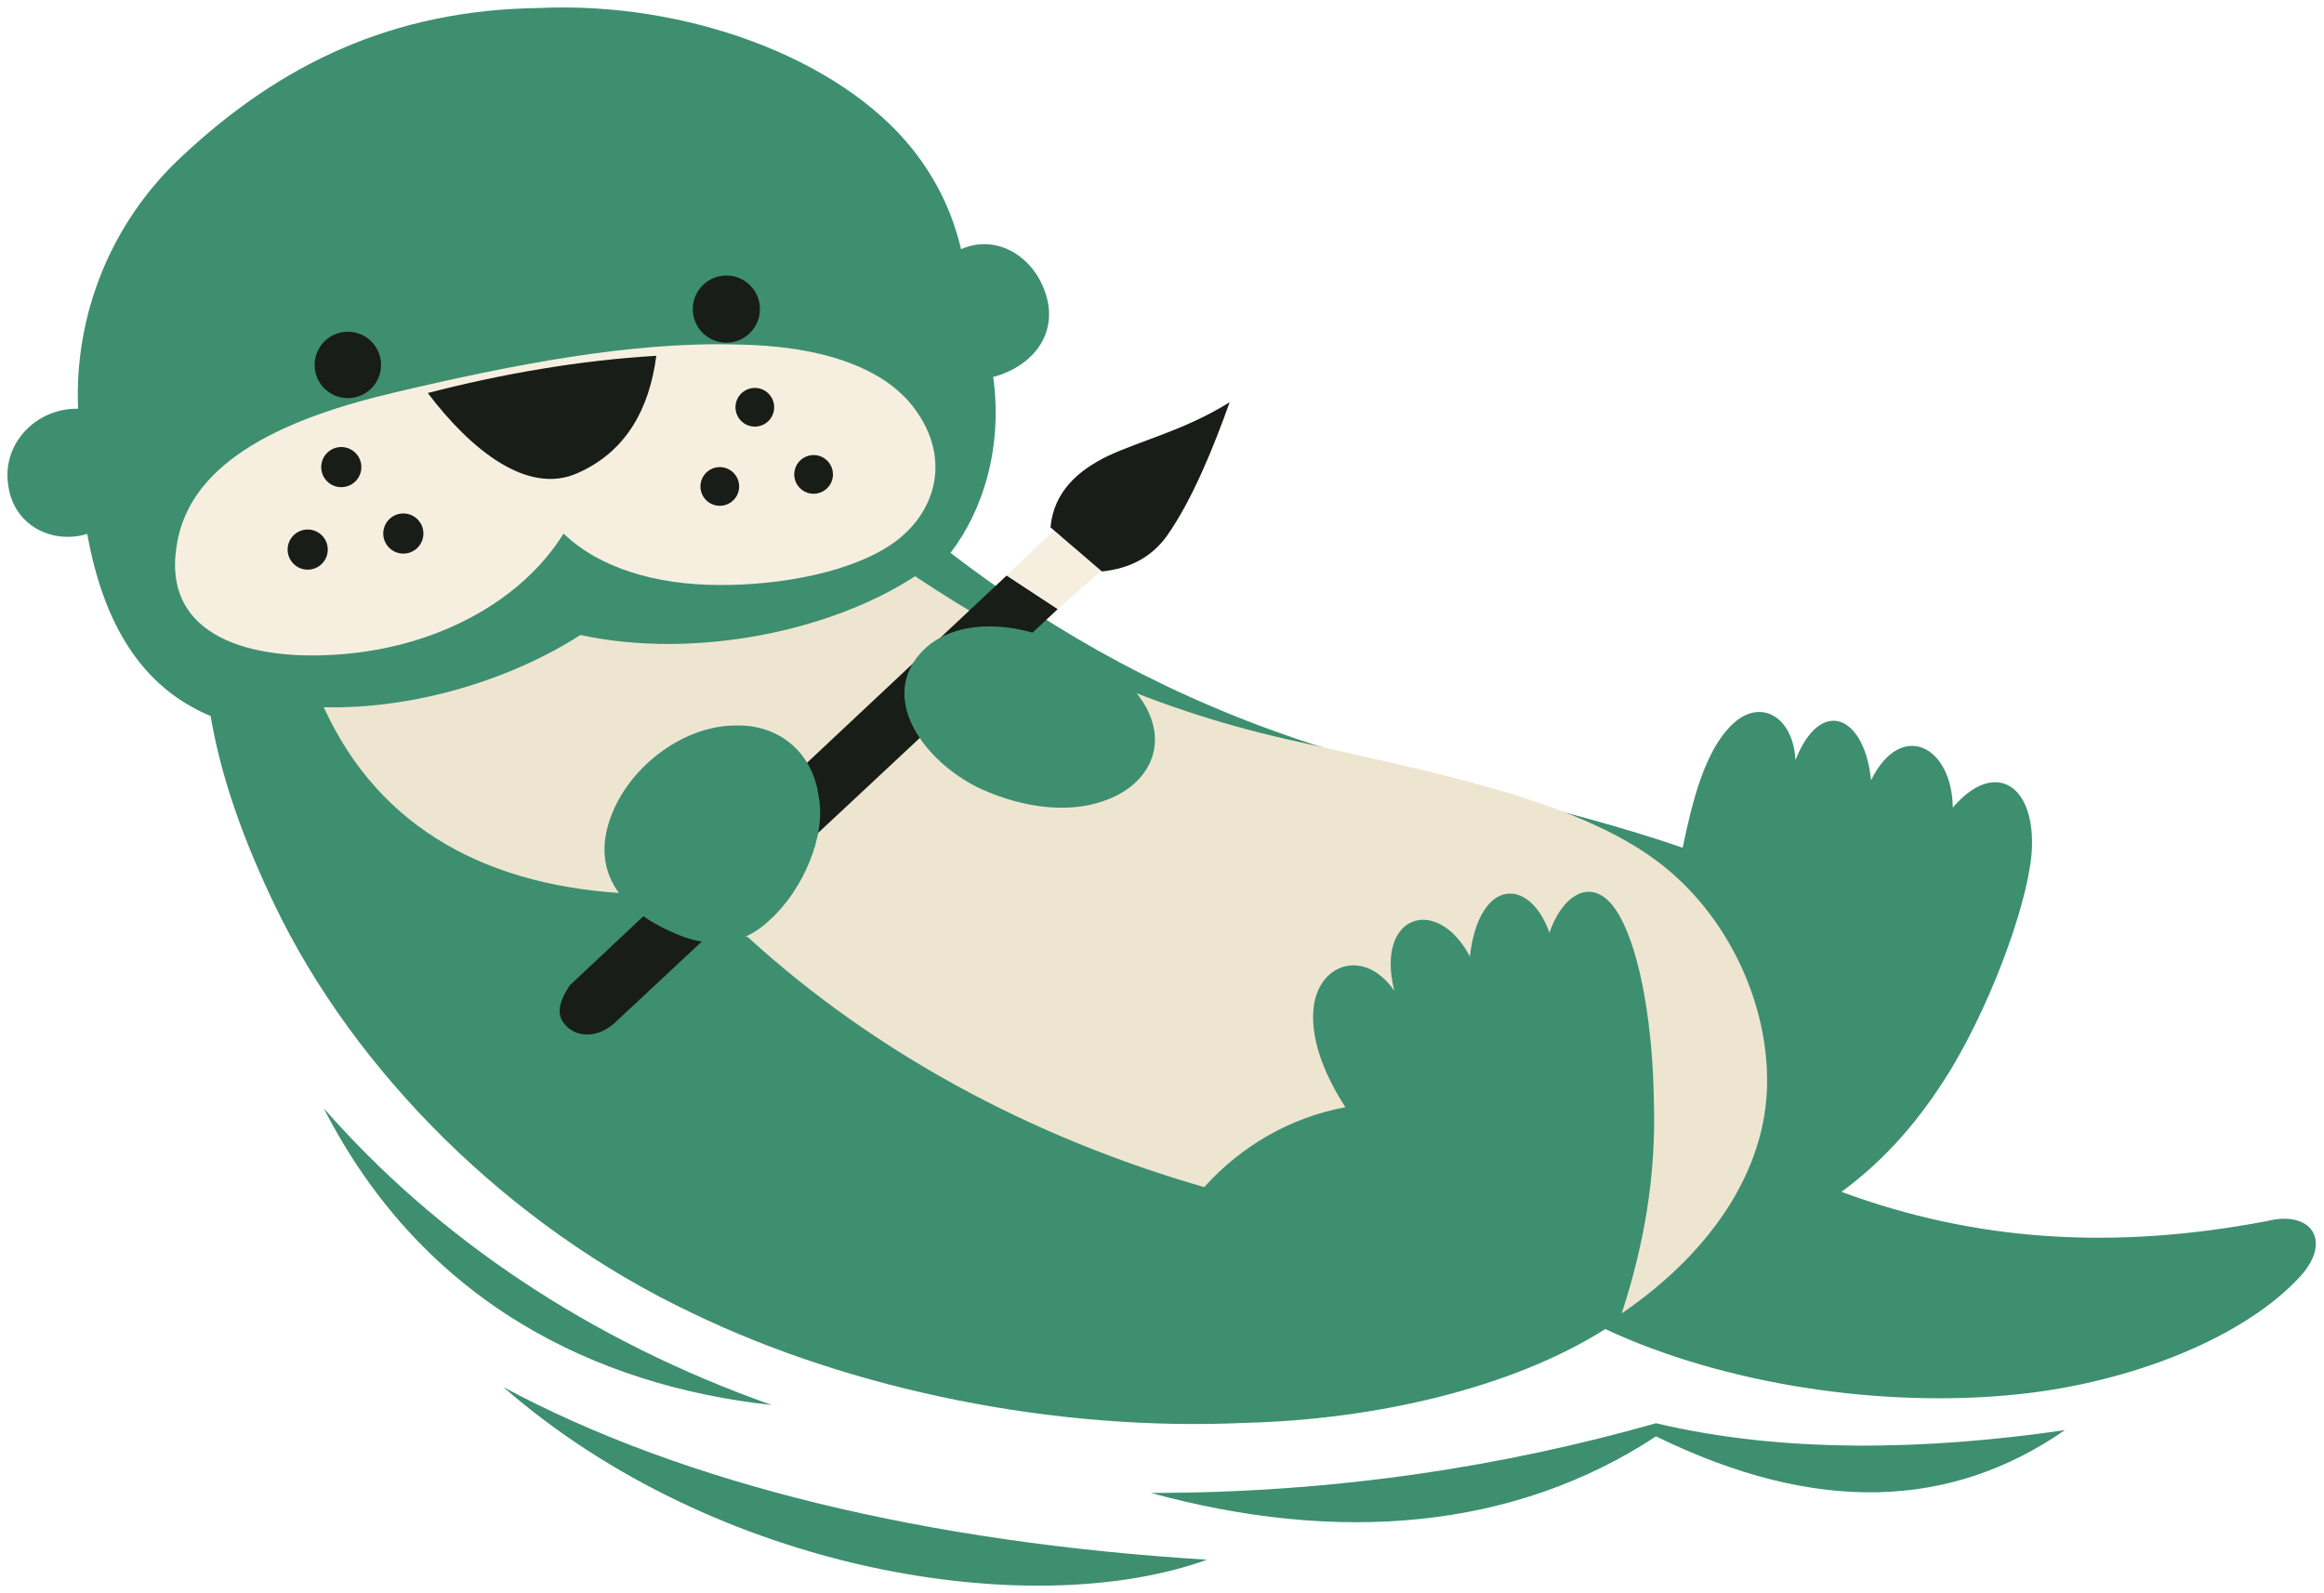
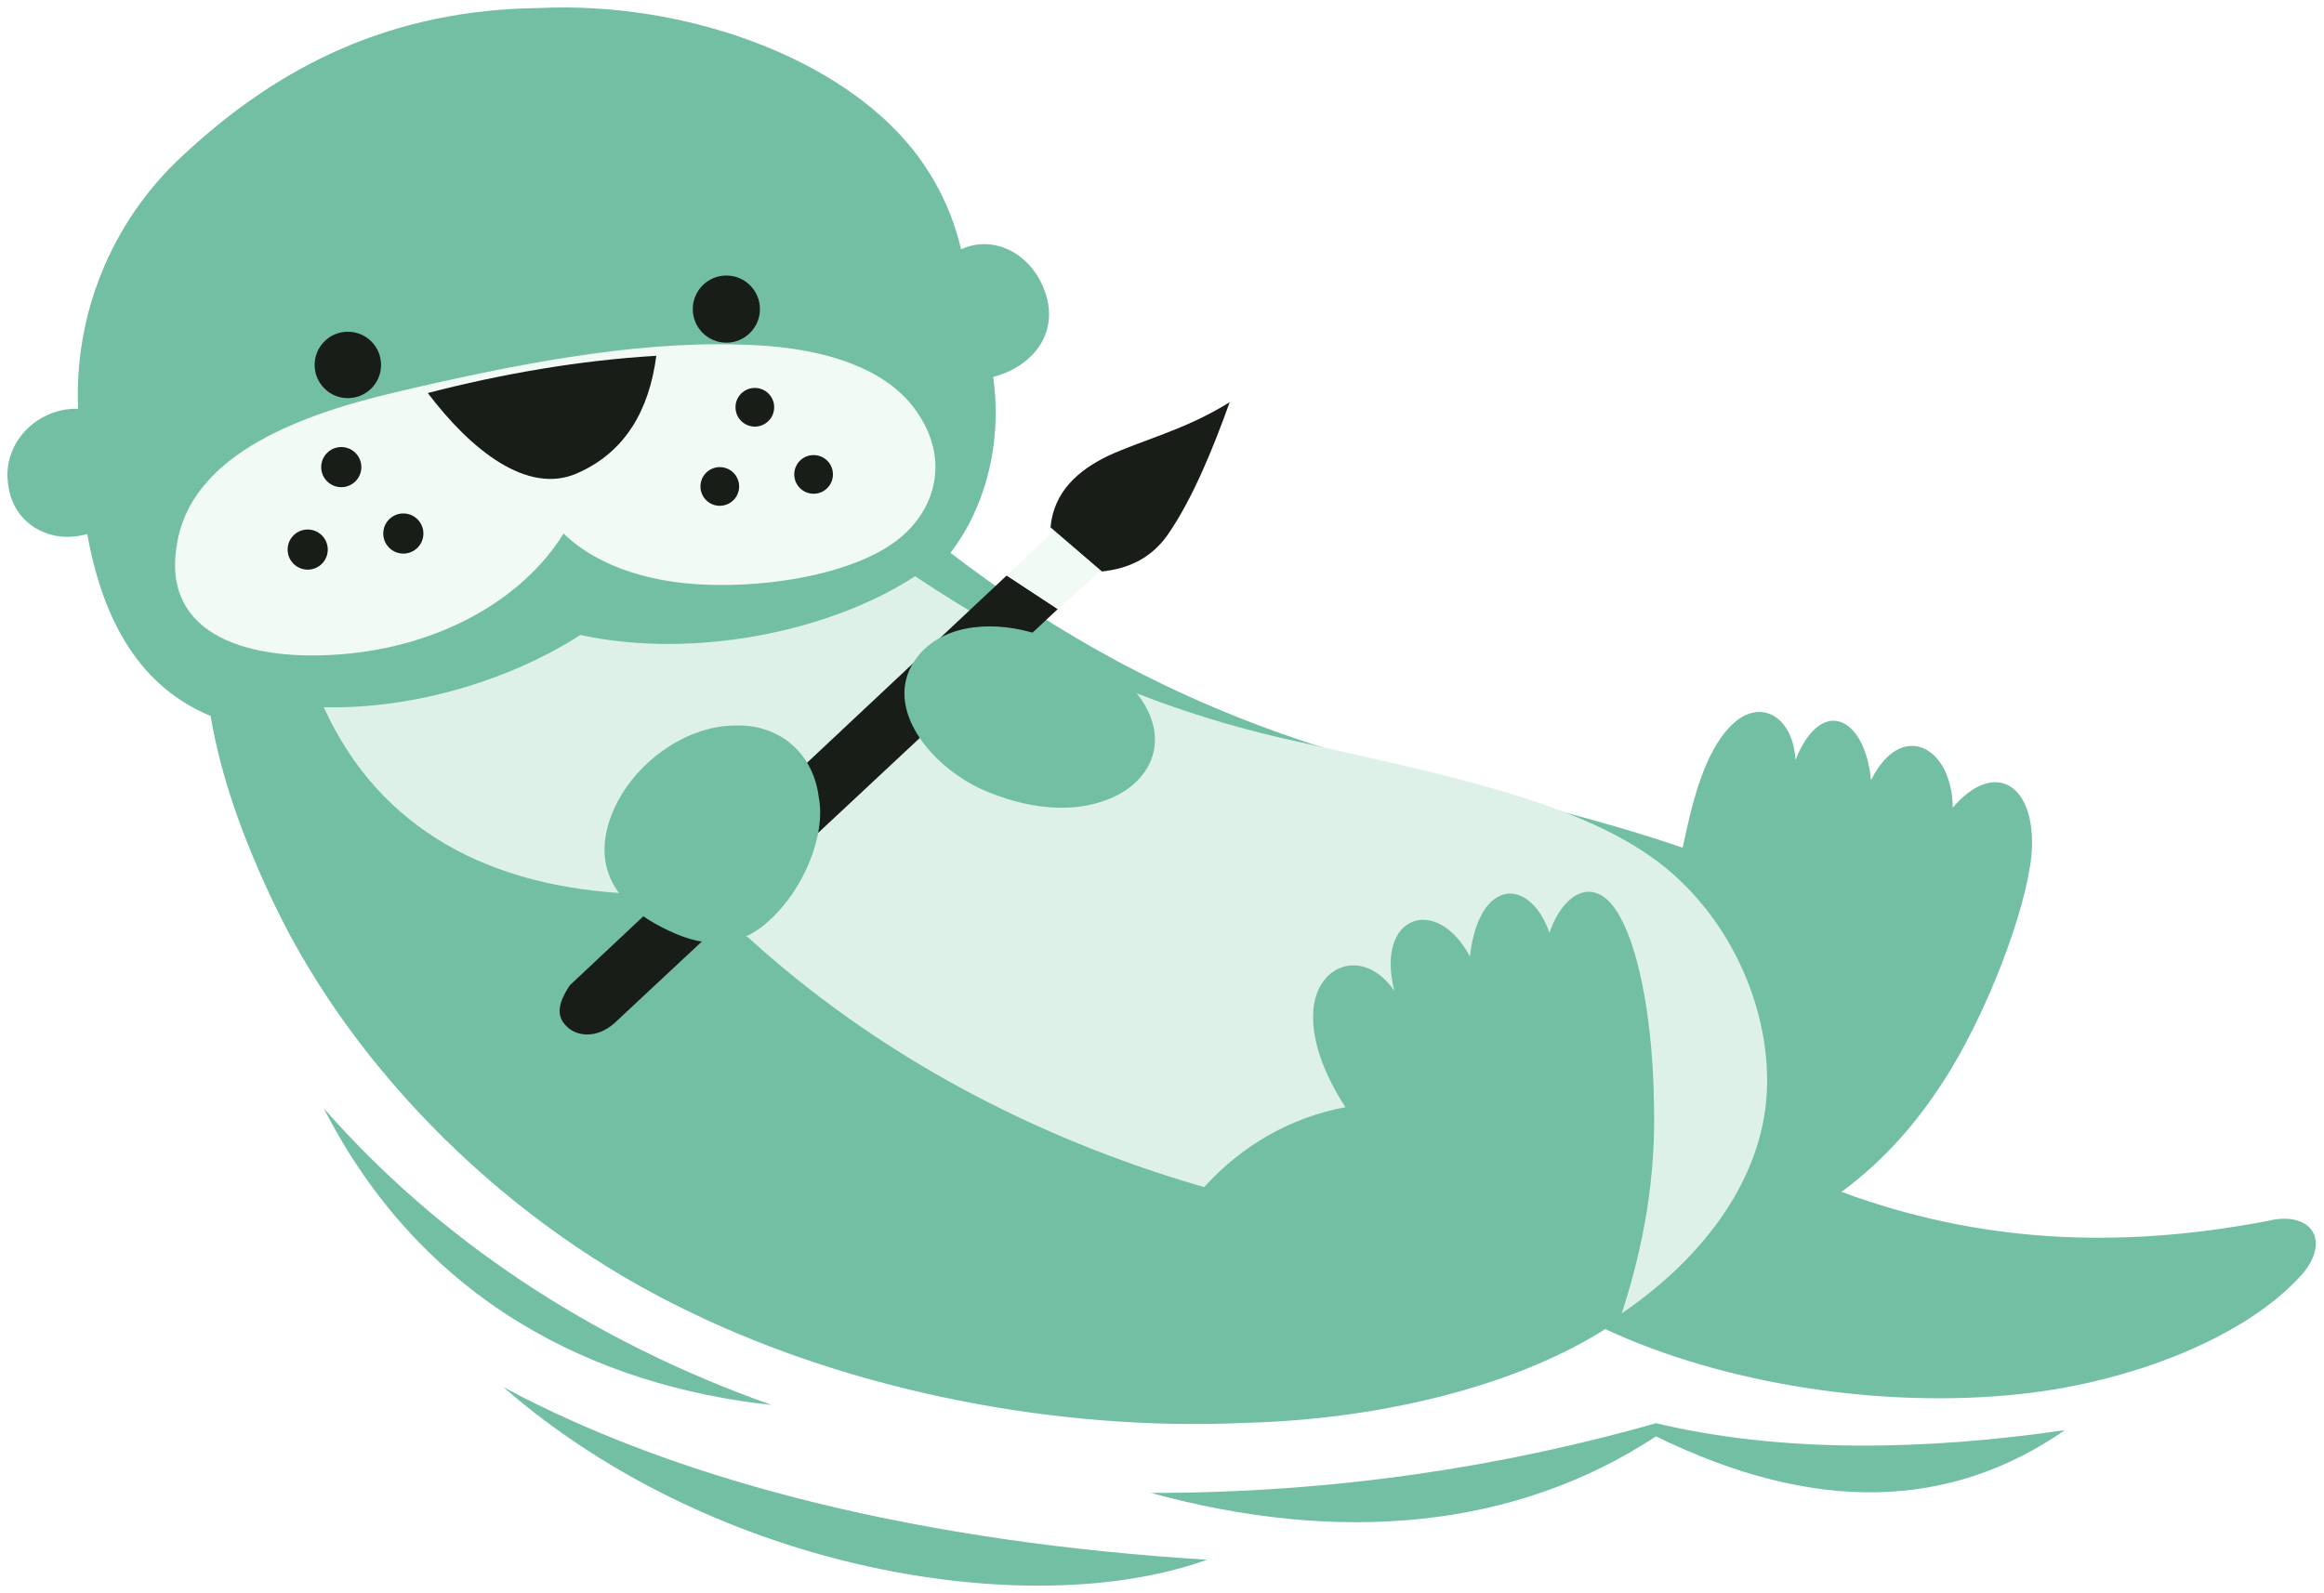
<svg xmlns="http://www.w3.org/2000/svg" viewBox="20.1 17.4 636.7 436.5">
  <g>
    <g>
-       <path d="m41.5 129.4c-1.1-25.3 8.7-50.9 28.6-69.3 26.7-25 57.5-40 97.6-40.5 40.2-1.9 82.5 13.6 102.5 38.8 6.6 8.4 10.8 17.2 13.2 27.3 8.8-4 18.3 1 22.2 9.7 5.5 11.9-1.5 22.1-13.4 25.3 2.7 19.4-2.9 36.8-11.7 48.2 29.6 22.7 61.2 40 98.8 52.3 30.6 10 70.1 17.5 101.8 28.5 2.5-12 5.9-26.5 13.6-33.8 7.7-7.4 16.7-2.1 17.3 9.8 6.9-17.6 19-12.2 20.7 5.5 8.3-16.7 22.2-9.3 22.4 7.5 11.2-13.1 22.1-6.6 21.7 10.4-0.2 13-10.1 41-21.9 60.8-8.6 14.2-18.2 25.2-30.3 34.1 36.8 13.6 74.6 16 116.6 8 11.9-3 17.7 5.1 9.6 14.6-15.6 17.5-47.2 29.6-77.2 32.8-38 4.1-81.6-2.8-113.7-17.8-25.6 16.2-63 24.8-98.7 25.7-51.9 2.4-107.6-8.9-151.5-30.1-50.2-23.8-92.4-66.1-114.3-111.7-8.5-17.7-14.7-34.8-17.6-51.9-19-7.9-29.4-25.4-33.8-49.9-9.8 3-20.5-2.5-21.7-13.8-1.5-11 7.7-20.7 19.2-20.5z" fill="#3D8F70" />
+       <path d="m41.5 129.4c-1.1-25.3 8.7-50.9 28.6-69.3 26.7-25 57.5-40 97.6-40.5 40.2-1.9 82.5 13.6 102.5 38.8 6.6 8.4 10.8 17.2 13.2 27.3 8.8-4 18.3 1 22.2 9.7 5.5 11.9-1.5 22.1-13.4 25.3 2.7 19.4-2.9 36.8-11.7 48.2 29.6 22.7 61.2 40 98.8 52.3 30.6 10 70.1 17.5 101.8 28.5 2.5-12 5.9-26.5 13.6-33.8 7.7-7.4 16.7-2.1 17.3 9.8 6.9-17.6 19-12.2 20.7 5.5 8.3-16.7 22.2-9.3 22.4 7.5 11.2-13.1 22.1-6.6 21.7 10.4-0.2 13-10.1 41-21.9 60.8-8.6 14.2-18.2 25.2-30.3 34.1 36.8 13.6 74.6 16 116.6 8 11.9-3 17.7 5.1 9.6 14.6-15.6 17.5-47.2 29.6-77.2 32.8-38 4.1-81.6-2.8-113.7-17.8-25.6 16.2-63 24.8-98.7 25.7-51.9 2.4-107.6-8.9-151.5-30.1-50.2-23.8-92.4-66.1-114.3-111.7-8.5-17.7-14.7-34.8-17.6-51.9-19-7.9-29.4-25.4-33.8-49.9-9.8 3-20.5-2.5-21.7-13.8-1.5-11 7.7-20.7 19.2-20.5z" fill="#72BFA4" />
    </g>
    <g>
-       <path d="m108.8 211.2c25.6 0.6 52-8 70.3-19.8 31.4 6.8 68.8-1.1 91.7-16.1 30 20 62.6 35.8 102 44.7 39.1 8.9 78.6 16.2 101.6 33.6 19 14.4 29.3 37.7 29.8 58 0.9 24.6-14.2 48.2-39.8 65.7 6.1-18.7 9.5-37.8 8.8-58.6-0.3-19.1-3.4-39.9-9.5-50.5-6.5-11.4-15.3-6.3-19.1 4.8-5.4-15.3-19.3-15.2-21.8 6.5-9-17-26-11.5-20.7 9.4-8.4-12.1-21.4-7.3-22.2 5.6-0.6 8.9 3.8 18.6 8.8 26.3-15 2.8-28.4 10.5-38.7 21.9-47.2-13.6-90.3-36.8-125-68.5l-31.7-11.9c-38.7-1.7-69.1-17.3-84.5-51.1z" fill="#EEE5D0" />
-       <path d="m68.5 166.9c3.6-23.9 31.3-35.3 59.9-42 32.2-7.6 64.7-13.9 93.4-13.1 22.4 0.3 40.5 5.9 49.1 17.9 9.7 13.4 5.6 27.6-5.1 35.8-11.3 8.6-31.7 12.3-48.5 12.2-18 0-33.3-4.9-42.8-14.1-11.3 18.3-34.4 31.1-61.1 33.1-24 1.9-49-4.5-44.9-29.8z" fill="#F6EFE0" />
+       <path d="m108.8 211.2c25.6 0.6 52-8 70.3-19.8 31.4 6.8 68.8-1.1 91.7-16.1 30 20 62.6 35.8 102 44.7 39.1 8.9 78.6 16.2 101.6 33.6 19 14.4 29.3 37.7 29.8 58 0.9 24.6-14.2 48.2-39.8 65.7 6.1-18.7 9.5-37.8 8.8-58.6-0.3-19.1-3.4-39.9-9.5-50.5-6.5-11.4-15.3-6.3-19.1 4.8-5.4-15.3-19.3-15.2-21.8 6.5-9-17-26-11.5-20.7 9.4-8.4-12.1-21.4-7.3-22.2 5.6-0.6 8.9 3.8 18.6 8.8 26.3-15 2.8-28.4 10.5-38.7 21.9-47.2-13.6-90.3-36.8-125-68.5l-31.7-11.9c-38.7-1.7-69.1-17.3-84.5-51.1z" fill="#DDF1E8" />
+       <path d="m68.5 166.9c3.6-23.9 31.3-35.3 59.9-42 32.2-7.6 64.7-13.9 93.4-13.1 22.4 0.3 40.5 5.9 49.1 17.9 9.7 13.4 5.6 27.6-5.1 35.8-11.3 8.6-31.7 12.3-48.5 12.2-18 0-33.3-4.9-42.8-14.1-11.3 18.3-34.4 31.1-61.1 33.1-24 1.9-49-4.5-44.9-29.8z" fill="#F2FAF6" />
    </g>
    <g>
      <path d="m176.2 287.4 119.7-112.3 14 9.2-121.5 113.5c-4.9 4.3-10.5 3.7-13.3 0.6-2.7-2.8-2-6.3 1.1-11z" fill="#191D18" />
-       <path d="m295.9 175.1 13-12.4 13.2 10.8-12.2 10.8z" fill="#F6EFE0" />
+       <path d="m295.9 175.1 13-12.4 13.2 10.8-12.2 10.8z" fill="#F2FAF6" />
      <path d="m307.9 161.9c0.9-9.9 7.8-15.7 15.6-19.5 9.4-4.4 21.4-7.2 33.5-14.8-4.3 12-10.1 26.5-17.1 36.5-4.5 6.3-10.6 9.1-17.9 9.9l-14.1-12.1z" fill="#191D18" />
    </g>
    <g>
-       <path d="m270.5 198.7c6.6-10 20.2-11.3 31.9-8.1 12.9 3.5 25.8 10.4 31.4 20.1 5.8 10.1 1.8 19.5-7.2 24.4-12 6.3-26.5 3.5-37.5-1.4-14.4-6.6-26.8-22.4-18.6-35z" fill="#3D8F70" />
-       <path d="m188.1 239.6c5.4-12.7 19.5-23.4 33.6-23.4 12.5-0.3 21.3 8.1 22.7 19.6 2.1 10.5-4.3 25.4-13.2 33.5-8 7.8-17.5 8.1-27.7 3.2-14.9-6.8-21.8-18-15.4-32.9z" fill="#3D8F70" />
+       <path d="m270.5 198.7c6.6-10 20.2-11.3 31.9-8.1 12.9 3.5 25.8 10.4 31.4 20.1 5.8 10.1 1.8 19.5-7.2 24.4-12 6.3-26.5 3.5-37.5-1.4-14.4-6.6-26.8-22.4-18.6-35z" fill="#72BFA4" />
+       <path d="m188.1 239.6c5.4-12.7 19.5-23.4 33.6-23.4 12.5-0.3 21.3 8.1 22.7 19.6 2.1 10.5-4.3 25.4-13.2 33.5-8 7.8-17.5 8.1-27.7 3.2-14.9-6.8-21.8-18-15.4-32.9z" fill="#72BFA4" />
    </g>
    <g>
      <path d="m137.3 125.1c20-5.2 41.8-9 62.6-10.2-1.9 14.7-8.4 26.4-21.7 32.2-13.6 6-29.1-6.4-40.9-22z" fill="#191D18" />
      <circle cx="115.4" cy="117.4" r="9.1" fill="#191D18" />
      <circle cx="219.1" cy="102.1" r="9.2" fill="#191D18" />
      <circle cx="113.6" cy="145.4" r="5.5" fill="#191D18" />
      <circle cx="104.4" cy="168" r="5.5" fill="#191D18" />
      <circle cx="130.6" cy="163.6" r="5.5" fill="#191D18" />
      <circle cx="226.9" cy="129" r="5.3" fill="#191D18" />
      <circle cx="243" cy="147.4" r="5.3" fill="#191D18" />
      <circle cx="217.3" cy="150.7" r="5.3" fill="#191D18" />
    </g>
    <g>
-       <path d="m108.8 321.1c31.1 35.5 72.7 63.6 122.7 81.3-47.9-5.2-95.4-27.9-122.7-81.3z" fill="#3D8F70" />
-       <path d="m158 397.5c49.7 26.7 116.4 42.6 192.8 47.3-48 17.3-134.4 3.6-192.8-47.3z" fill="#3D8F70" />
-       <path d="m335.4 426.5c50.8 0 96.8-7.3 138.4-19.1 34.9 8.3 74.1 7.4 112 1.9-31.2 21.6-68.1 23.2-112 1.7-39.1 25.7-87.3 29.5-138.4 15.5z" fill="#3D8F70" />
+       <path d="m108.8 321.1c31.1 35.5 72.7 63.6 122.7 81.3-47.9-5.2-95.4-27.9-122.7-81.3z" fill="#72BFA4" />
+       <path d="m158 397.5c49.7 26.7 116.4 42.6 192.8 47.3-48 17.3-134.4 3.6-192.8-47.3z" fill="#72BFA4" />
+       <path d="m335.4 426.5c50.8 0 96.8-7.3 138.4-19.1 34.9 8.3 74.1 7.4 112 1.9-31.2 21.6-68.1 23.2-112 1.7-39.1 25.7-87.3 29.5-138.4 15.5z" fill="#72BFA4" />
    </g>
  </g>
</svg>
